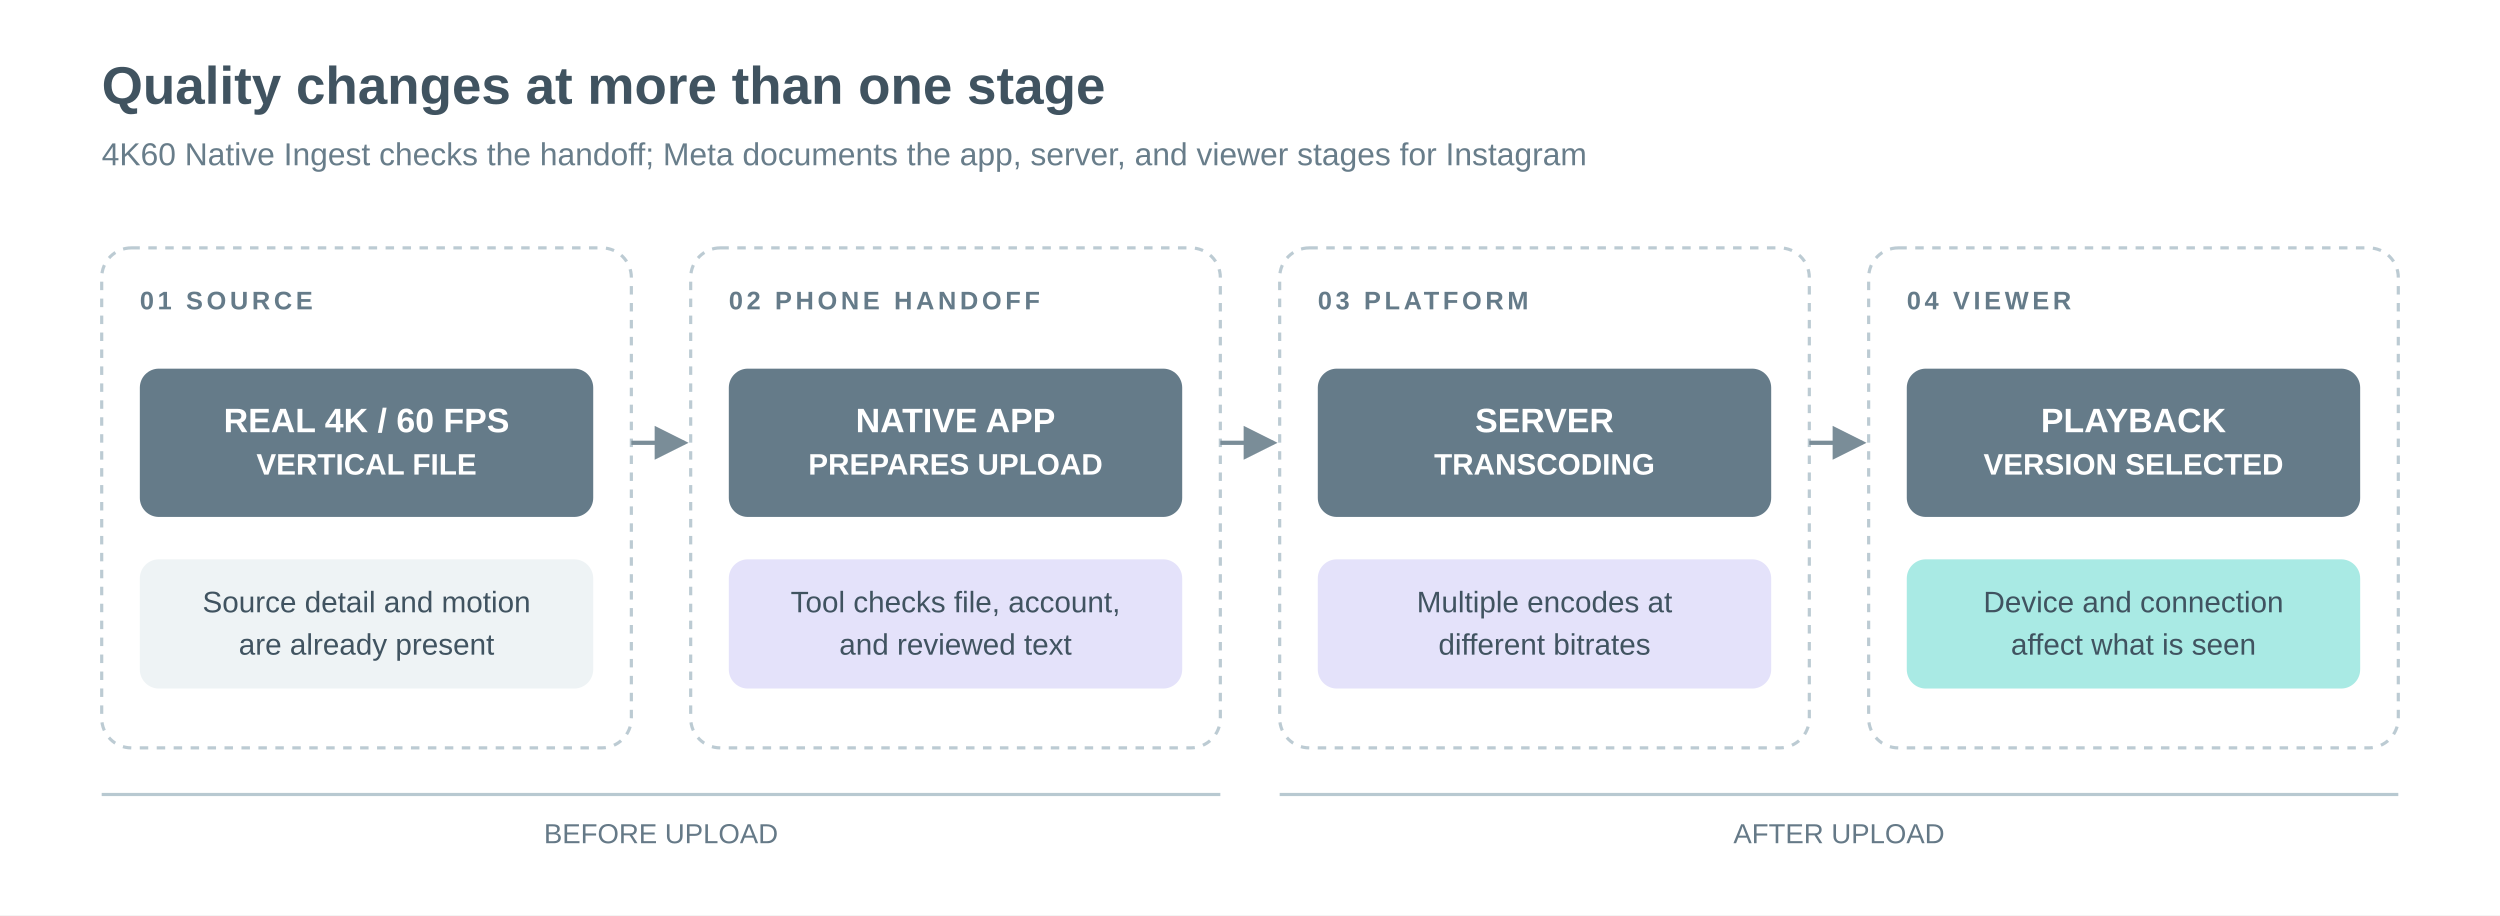
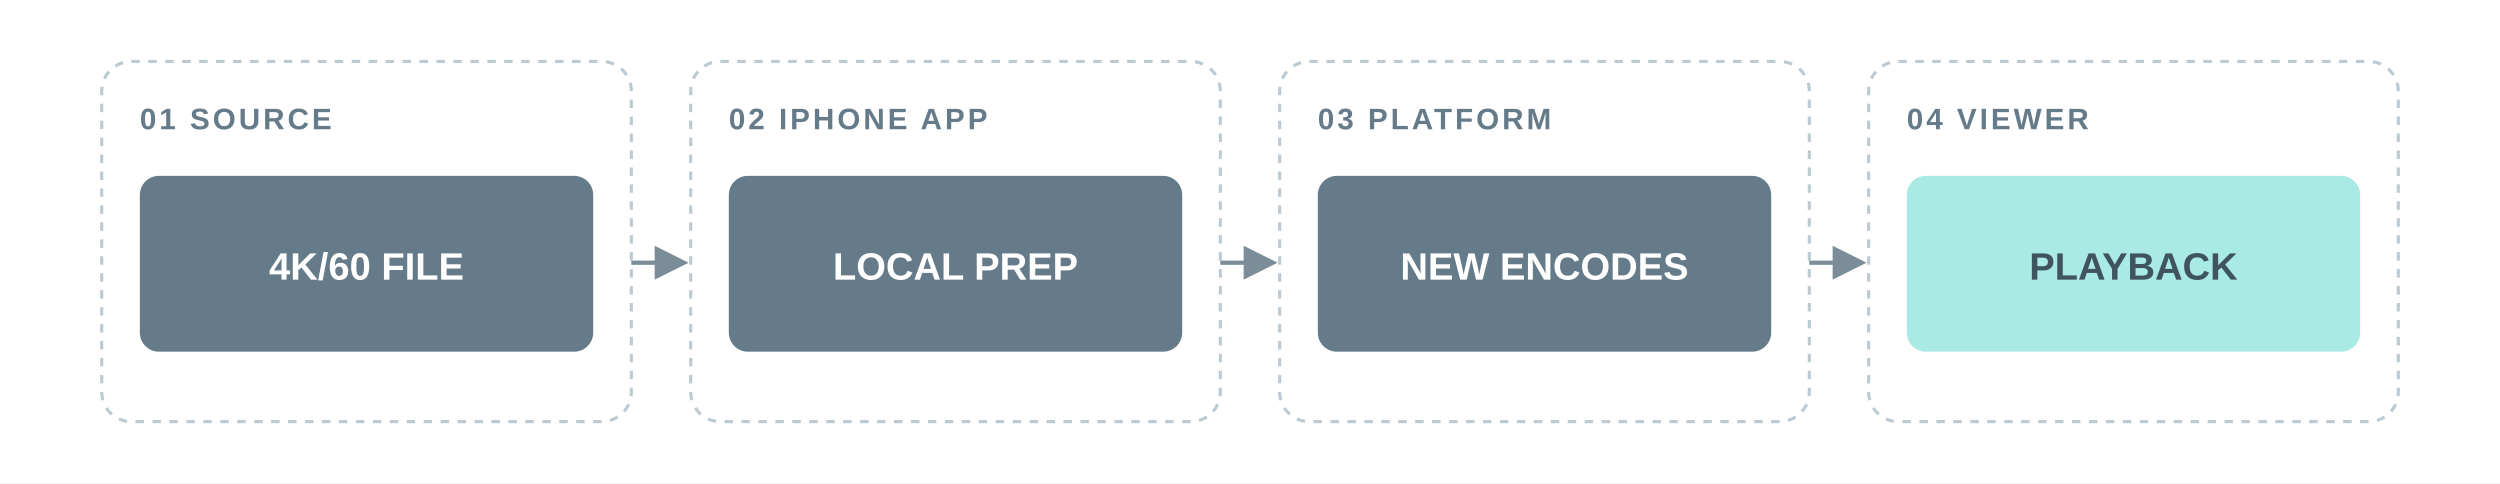
- <svg xmlns="http://www.w3.org/2000/svg" width="1180" height="432" viewBox="0 0 1180 432" role="img" aria-labelledby="title desc">
+ <svg xmlns="http://www.w3.org/2000/svg" width="1180" height="228" viewBox="0 0 1180 228" role="img" aria-labelledby="title desc">
  <defs>
    <style>
      text { font-family: "Segoe UI", Arial, sans-serif; fill: #405360; }
-       .title { font-size: 25px; font-weight: 600; }
-       .subtitle { font-size: 15px; fill: #687d8a; }
-       .stage { font-size: 12px; font-weight: 700; letter-spacing: 1.7px; fill: #657b89; }
-       .main { font-size: 16px; font-weight: 700; fill: #fff; }
-       .detail { font-size: 14px; fill: #405360; }
-       .foot { font-size: 13px; fill: #657987; }
+       .stage { font-size: 14px; font-weight: 700; letter-spacing: 1.4px; fill: #657b89; }
+       .main { font-size: 18px; font-weight: 700; fill: #fff; }
      .frame { fill: #fff; stroke: #bccbd3; stroke-width: 1.5; stroke-dasharray: 4 4; }
      .slate { fill: #657b89; }
-       .lavender { fill: #e4e2fa; }
-       .mint { fill: #a9eae4; }
-       .soft { fill: #eef3f5; }
      .arrow { fill: none; stroke: #7a8d98; stroke-width: 2; marker-end: url(#arrowhead); }
    </style>
    <marker id="arrowhead" markerWidth="8" markerHeight="8" refX="7" refY="4" orient="auto" markerUnits="strokeWidth">
      <path d="M0,0 L8,4 L0,8 Z" fill="#7a8d98" />
    </marker>
  </defs>
-   <rect width="1180" height="432" fill="#fff" />
-   <text x="48" y="49" class="title">Quality changes at more than one stage</text>
-   <text x="48" y="78" class="subtitle">4K60 Native Ingest checks the handoff; Meta documents the app, server, and viewer stages for Instagram</text>
-   <rect x="48" y="117" width="250" height="236" rx="14" class="frame" />
-   <text x="66" y="146" class="stage">01  SOURCE</text>
-   <rect x="66" y="174" width="214" height="70" rx="9" class="slate" />
-   <text x="173" y="204" text-anchor="middle" class="main">REAL 4K / 60 FPS</text>
-   <text x="173" y="224" text-anchor="middle" class="main" style="font-size:14px">VERTICAL FILE</text>
-   <rect x="66" y="264" width="214" height="61" rx="9" class="soft" />
-   <text x="173" y="289" text-anchor="middle" class="detail">Source detail and motion</text>
-   <text x="173" y="309" text-anchor="middle" class="detail">are already present</text>
-   <path d="M298 209 H323" class="arrow" />
-   <rect x="326" y="117" width="250" height="236" rx="14" class="frame" />
-   <text x="344" y="146" class="stage">02  PHONE HANDOFF</text>
-   <rect x="344" y="174" width="214" height="70" rx="9" class="slate" />
-   <text x="451" y="204" text-anchor="middle" class="main">NATIVE APP</text>
-   <text x="451" y="224" text-anchor="middle" class="main" style="font-size:14px">PREPARES UPLOAD</text>
-   <rect x="344" y="264" width="214" height="61" rx="9" class="lavender" />
-   <text x="451" y="289" text-anchor="middle" class="detail">Tool checks file, account,</text>
-   <text x="451" y="309" text-anchor="middle" class="detail">and reviewed text</text>
-   <path d="M576 209 H601" class="arrow" />
-   <rect x="604" y="117" width="250" height="236" rx="14" class="frame" />
-   <text x="622" y="146" class="stage">03  PLATFORM</text>
-   <rect x="622" y="174" width="214" height="70" rx="9" class="slate" />
-   <text x="729" y="204" text-anchor="middle" class="main">SERVER</text>
-   <text x="729" y="224" text-anchor="middle" class="main" style="font-size:14px">TRANSCODING</text>
-   <rect x="622" y="264" width="214" height="61" rx="9" class="lavender" />
-   <text x="729" y="289" text-anchor="middle" class="detail">Multiple encodes at</text>
-   <text x="729" y="309" text-anchor="middle" class="detail">different bitrates</text>
-   <path d="M854 209 H879" class="arrow" />
-   <rect x="882" y="117" width="250" height="236" rx="14" class="frame" />
-   <text x="900" y="146" class="stage">04  VIEWER</text>
-   <rect x="900" y="174" width="214" height="70" rx="9" class="slate" />
-   <text x="1007" y="204" text-anchor="middle" class="main">PLAYBACK</text>
-   <text x="1007" y="224" text-anchor="middle" class="main" style="font-size:14px">VERSION SELECTED</text>
-   <rect x="900" y="264" width="214" height="61" rx="9" class="mint" />
-   <text x="1007" y="289" text-anchor="middle" class="detail">Device and connection</text>
-   <text x="1007" y="309" text-anchor="middle" class="detail">affect what is seen</text>
-   <path d="M48 375 H576 M604 375 H1132" fill="none" stroke="#b8c9d1" stroke-width="1.5" />
-   <text x="312" y="398" text-anchor="middle" class="foot">BEFORE UPLOAD</text>
-   <text x="868" y="398" text-anchor="middle" class="foot">AFTER UPLOAD</text>
+   <rect width="1180" height="228" fill="#fff" />
+   <rect x="48" y="29" width="250" height="170" rx="14" class="frame" />
+   <text x="66" y="61" class="stage">01  SOURCE</text>
+   <rect x="66" y="83" width="214" height="83" rx="9" class="slate" />
+   <text x="173" y="132" text-anchor="middle" class="main">4K/60 FILE</text>
+   <path d="M298 124 H323" class="arrow" />
+   <rect x="326" y="29" width="250" height="170" rx="14" class="frame" />
+   <text x="344" y="61" class="stage">02  IPHONE APP</text>
+   <rect x="344" y="83" width="214" height="83" rx="9" class="slate" />
+   <text x="451" y="132" text-anchor="middle" class="main">LOCAL PREP</text>
+   <path d="M576 124 H601" class="arrow" />
+   <rect x="604" y="29" width="250" height="170" rx="14" class="frame" />
+   <text x="622" y="61" class="stage">03  PLATFORM</text>
+   <rect x="622" y="83" width="214" height="83" rx="9" class="slate" />
+   <text x="729" y="132" text-anchor="middle" class="main">NEW ENCODES</text>
+   <path d="M854 124 H879" class="arrow" />
+   <rect x="882" y="29" width="250" height="170" rx="14" class="frame" />
+   <text x="900" y="61" class="stage">04  VIEWER</text>
+   <rect x="900" y="83" width="214" height="83" rx="9" fill="#a9eae4" />
+   <text x="1007" y="132" text-anchor="middle" class="main" style="fill:#405360">PLAYBACK</text>
</svg>
